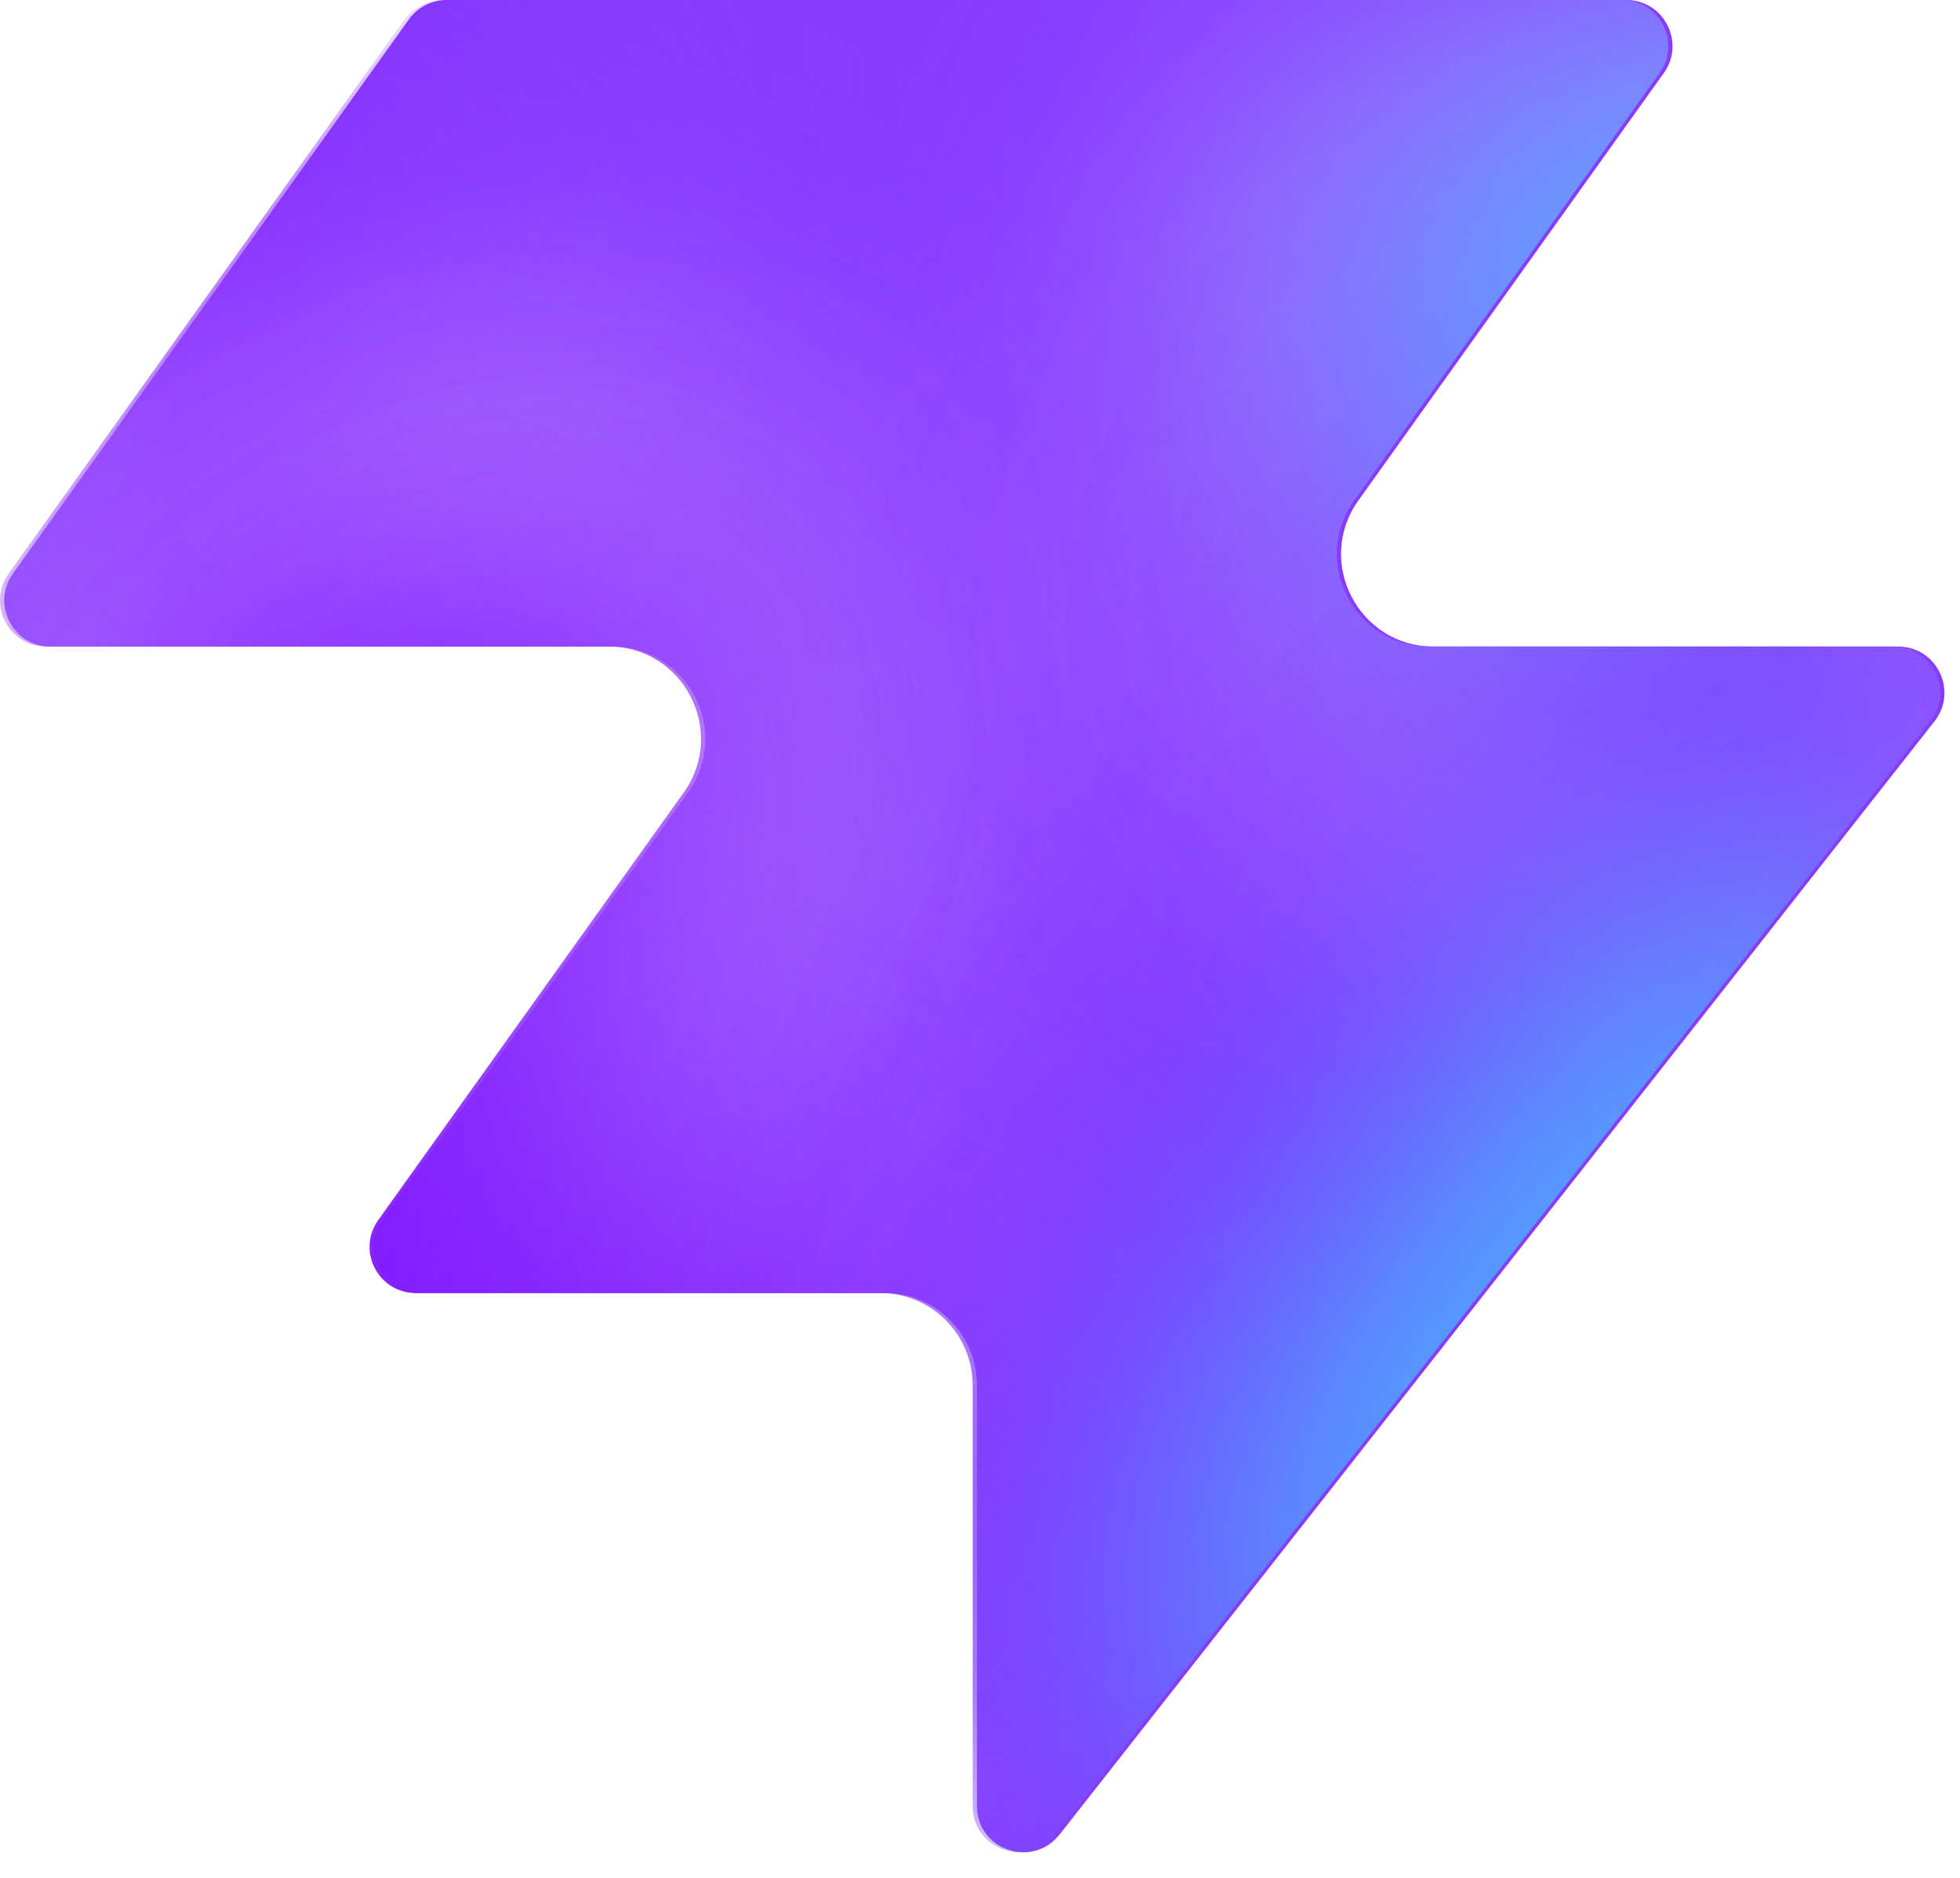
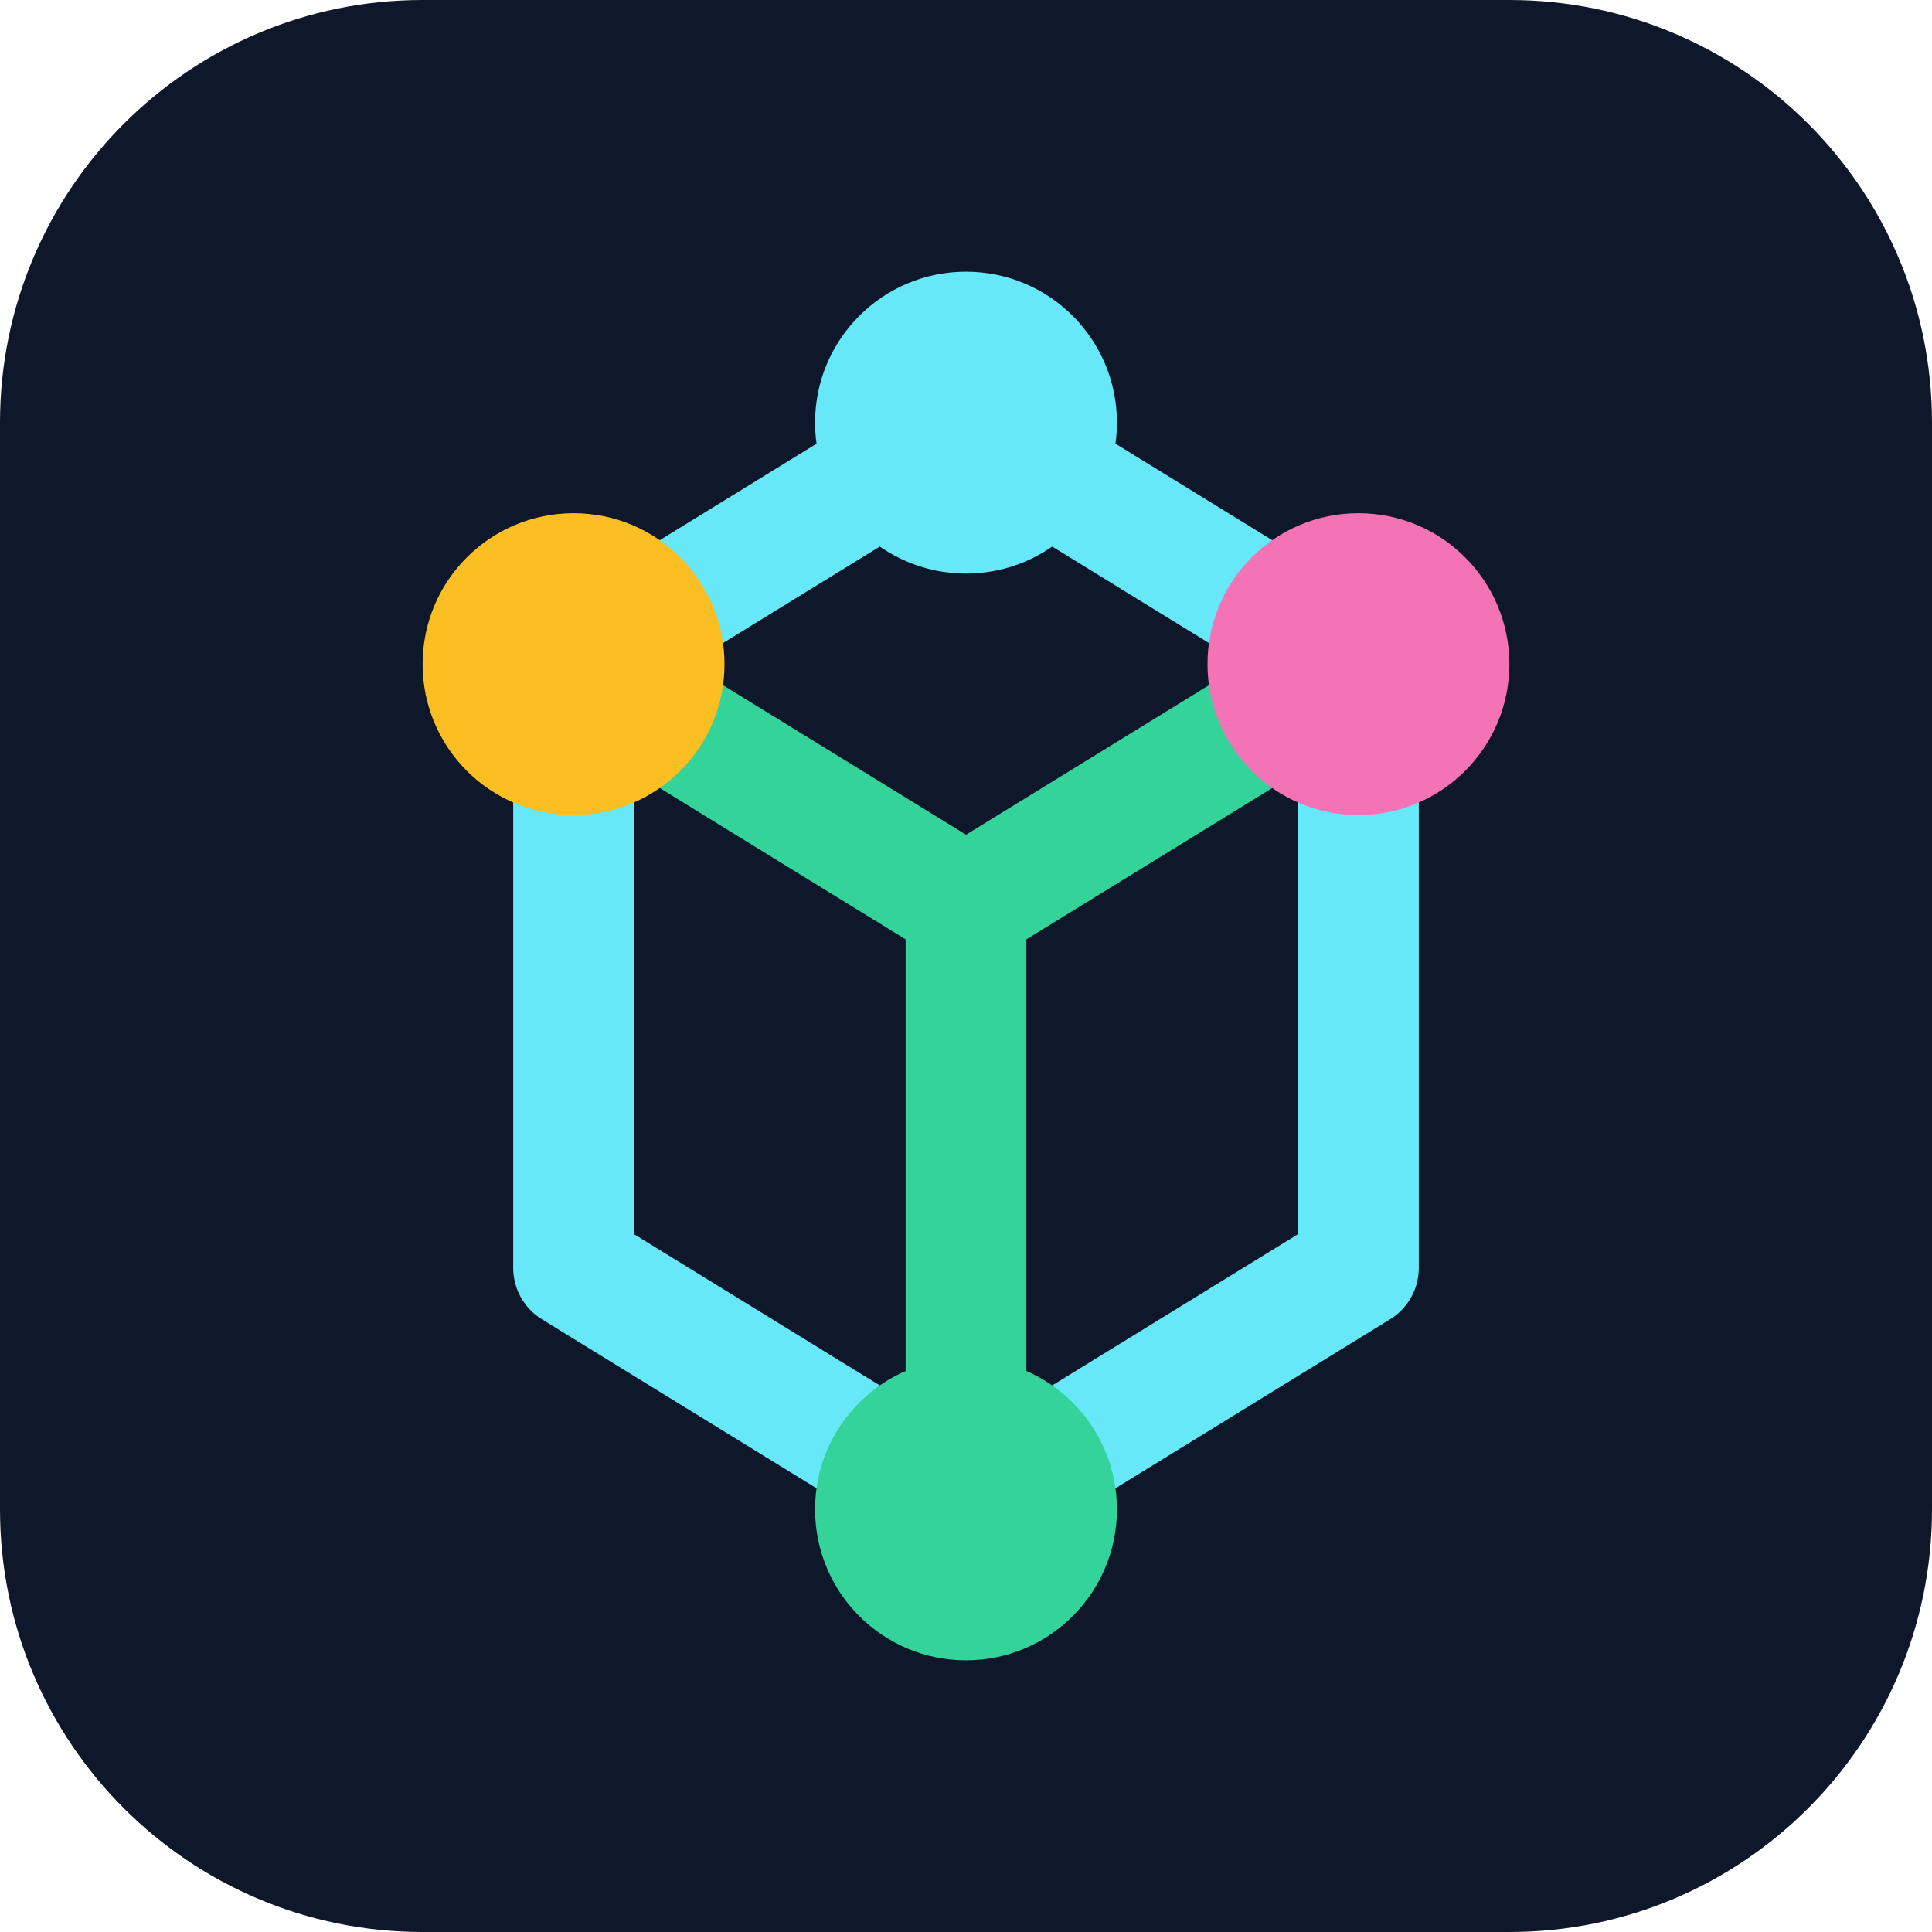
- <svg xmlns="http://www.w3.org/2000/svg" width="48" height="46" fill="none" viewBox="0 0 48 46">
-   <path fill="#863bff" d="M25.946 44.938c-.664.845-2.021.375-2.021-.698V33.937a2.26 2.26 0 0 0-2.262-2.262H10.287c-.92 0-1.456-1.04-.92-1.788l7.48-10.471c1.07-1.497 0-3.578-1.842-3.578H1.237c-.92 0-1.456-1.04-.92-1.788L10.013.474c.214-.297.556-.474.92-.474h28.894c.92 0 1.456 1.04.92 1.788l-7.48 10.471c-1.07 1.498 0 3.579 1.842 3.579h11.377c.943 0 1.473 1.088.89 1.83L25.947 44.94z" style="fill:#863bff;fill:color(display-p3 .525 .23 1);fill-opacity:1" />
-   <mask id="a" width="48" height="46" x="0" y="0" maskUnits="userSpaceOnUse" style="mask-type:alpha">
-     <path fill="#000" d="M25.842 44.938c-.664.844-2.021.375-2.021-.698V33.937a2.26 2.26 0 0 0-2.262-2.262H10.183c-.92 0-1.456-1.04-.92-1.788l7.48-10.471c1.07-1.498 0-3.579-1.842-3.579H1.133c-.92 0-1.456-1.04-.92-1.787L9.91.473c.214-.297.556-.474.92-.474h28.894c.92 0 1.456 1.04.92 1.788l-7.48 10.471c-1.07 1.498 0 3.578 1.842 3.578h11.377c.943 0 1.473 1.088.89 1.832L25.843 44.94z" style="fill:#000;fill-opacity:1" />
-   </mask>
-   <g mask="url(#a)">
-     <g filter="url(#b)">
-       <ellipse cx="5.508" cy="14.704" fill="#ede6ff" rx="5.508" ry="14.704" style="fill:#ede6ff;fill:color(display-p3 .927 .903 1);fill-opacity:1" transform="matrix(.00324 1 1 -.00324 -4.47 31.516)" />
-     </g>
-     <g filter="url(#c)">
-       <ellipse cx="10.399" cy="29.851" fill="#ede6ff" rx="10.399" ry="29.851" style="fill:#ede6ff;fill:color(display-p3 .927 .903 1);fill-opacity:1" transform="matrix(.00324 1 1 -.00324 -39.328 7.883)" />
-     </g>
-     <g filter="url(#d)">
-       <ellipse cx="5.508" cy="30.487" fill="#7e14ff" rx="5.508" ry="30.487" style="fill:#7e14ff;fill:color(display-p3 .492 .077 1);fill-opacity:1" transform="rotate(89.814 -25.913 -14.639)scale(1 -1)" />
-     </g>
-     <g filter="url(#e)">
-       <ellipse cx="5.508" cy="30.599" fill="#7e14ff" rx="5.508" ry="30.599" style="fill:#7e14ff;fill:color(display-p3 .492 .077 1);fill-opacity:1" transform="rotate(89.814 -32.644 -3.334)scale(1 -1)" />
-     </g>
-     <g filter="url(#f)">
-       <ellipse cx="5.508" cy="30.599" fill="#7e14ff" rx="5.508" ry="30.599" style="fill:#7e14ff;fill:color(display-p3 .492 .077 1);fill-opacity:1" transform="matrix(.00324 1 1 -.00324 -34.34 30.47)" />
-     </g>
-     <g filter="url(#g)">
-       <ellipse cx="14.072" cy="22.078" fill="#ede6ff" rx="14.072" ry="22.078" style="fill:#ede6ff;fill:color(display-p3 .927 .903 1);fill-opacity:1" transform="rotate(93.35 24.506 48.493)scale(-1 1)" />
-     </g>
-     <g filter="url(#h)">
-       <ellipse cx="3.47" cy="21.501" fill="#7e14ff" rx="3.47" ry="21.501" style="fill:#7e14ff;fill:color(display-p3 .492 .077 1);fill-opacity:1" transform="rotate(89.009 28.708 47.59)scale(-1 1)" />
-     </g>
-     <g filter="url(#i)">
-       <ellipse cx="3.47" cy="21.501" fill="#7e14ff" rx="3.47" ry="21.501" style="fill:#7e14ff;fill:color(display-p3 .492 .077 1);fill-opacity:1" transform="rotate(89.009 28.708 47.59)scale(-1 1)" />
-     </g>
-     <g filter="url(#j)">
-       <ellipse cx=".387" cy="8.972" fill="#7e14ff" rx="4.407" ry="29.108" style="fill:#7e14ff;fill:color(display-p3 .492 .077 1);fill-opacity:1" transform="rotate(39.51 .387 8.972)" />
-     </g>
-     <g filter="url(#k)">
-       <ellipse cx="47.523" cy="-6.092" fill="#7e14ff" rx="4.407" ry="29.108" style="fill:#7e14ff;fill:color(display-p3 .492 .077 1);fill-opacity:1" transform="rotate(37.892 47.523 -6.092)" />
-     </g>
-     <g filter="url(#l)">
-       <ellipse cx="41.412" cy="6.333" fill="#47bfff" rx="5.971" ry="9.665" style="fill:#47bfff;fill:color(display-p3 .28 .748 1);fill-opacity:1" transform="rotate(37.892 41.412 6.333)" />
-     </g>
-     <g filter="url(#m)">
-       <ellipse cx="-1.879" cy="38.332" fill="#7e14ff" rx="4.407" ry="29.108" style="fill:#7e14ff;fill:color(display-p3 .492 .077 1);fill-opacity:1" transform="rotate(37.892 -1.88 38.332)" />
-     </g>
-     <g filter="url(#n)">
-       <ellipse cx="-1.879" cy="38.332" fill="#7e14ff" rx="4.407" ry="29.108" style="fill:#7e14ff;fill:color(display-p3 .492 .077 1);fill-opacity:1" transform="rotate(37.892 -1.88 38.332)" />
-     </g>
-     <g filter="url(#o)">
-       <ellipse cx="35.651" cy="29.907" fill="#7e14ff" rx="4.407" ry="29.108" style="fill:#7e14ff;fill:color(display-p3 .492 .077 1);fill-opacity:1" transform="rotate(37.892 35.651 29.907)" />
-     </g>
-     <g filter="url(#p)">
-       <ellipse cx="38.418" cy="32.4" fill="#47bfff" rx="5.971" ry="15.297" style="fill:#47bfff;fill:color(display-p3 .28 .748 1);fill-opacity:1" transform="rotate(37.892 38.418 32.4)" />
-     </g>
-   </g>
-   <defs>
-     <filter id="b" width="60.045" height="41.654" x="-19.77" y="16.149" color-interpolation-filters="sRGB" filterUnits="userSpaceOnUse">
-       <feFlood flood-opacity="0" result="BackgroundImageFix" />
-       <feBlend in="SourceGraphic" in2="BackgroundImageFix" result="shape" />
-       <feGaussianBlur result="effect1_foregroundBlur_2002_17158" stdDeviation="7.659" />
-     </filter>
-     <filter id="c" width="90.34" height="51.437" x="-54.613" y="-7.533" color-interpolation-filters="sRGB" filterUnits="userSpaceOnUse">
-       <feFlood flood-opacity="0" result="BackgroundImageFix" />
-       <feBlend in="SourceGraphic" in2="BackgroundImageFix" result="shape" />
-       <feGaussianBlur result="effect1_foregroundBlur_2002_17158" stdDeviation="7.659" />
-     </filter>
-     <filter id="d" width="79.355" height="29.4" x="-49.64" y="2.03" color-interpolation-filters="sRGB" filterUnits="userSpaceOnUse">
-       <feFlood flood-opacity="0" result="BackgroundImageFix" />
-       <feBlend in="SourceGraphic" in2="BackgroundImageFix" result="shape" />
-       <feGaussianBlur result="effect1_foregroundBlur_2002_17158" stdDeviation="4.596" />
-     </filter>
-     <filter id="e" width="79.579" height="29.4" x="-45.045" y="20.029" color-interpolation-filters="sRGB" filterUnits="userSpaceOnUse">
-       <feFlood flood-opacity="0" result="BackgroundImageFix" />
-       <feBlend in="SourceGraphic" in2="BackgroundImageFix" result="shape" />
-       <feGaussianBlur result="effect1_foregroundBlur_2002_17158" stdDeviation="4.596" />
-     </filter>
-     <filter id="f" width="79.579" height="29.4" x="-43.513" y="21.178" color-interpolation-filters="sRGB" filterUnits="userSpaceOnUse">
-       <feFlood flood-opacity="0" result="BackgroundImageFix" />
-       <feBlend in="SourceGraphic" in2="BackgroundImageFix" result="shape" />
-       <feGaussianBlur result="effect1_foregroundBlur_2002_17158" stdDeviation="4.596" />
-     </filter>
-     <filter id="g" width="74.749" height="58.852" x="15.756" y="-17.901" color-interpolation-filters="sRGB" filterUnits="userSpaceOnUse">
-       <feFlood flood-opacity="0" result="BackgroundImageFix" />
-       <feBlend in="SourceGraphic" in2="BackgroundImageFix" result="shape" />
-       <feGaussianBlur result="effect1_foregroundBlur_2002_17158" stdDeviation="7.659" />
-     </filter>
-     <filter id="h" width="61.377" height="25.362" x="23.548" y="2.284" color-interpolation-filters="sRGB" filterUnits="userSpaceOnUse">
-       <feFlood flood-opacity="0" result="BackgroundImageFix" />
-       <feBlend in="SourceGraphic" in2="BackgroundImageFix" result="shape" />
-       <feGaussianBlur result="effect1_foregroundBlur_2002_17158" stdDeviation="4.596" />
-     </filter>
-     <filter id="i" width="61.377" height="25.362" x="23.548" y="2.284" color-interpolation-filters="sRGB" filterUnits="userSpaceOnUse">
-       <feFlood flood-opacity="0" result="BackgroundImageFix" />
-       <feBlend in="SourceGraphic" in2="BackgroundImageFix" result="shape" />
-       <feGaussianBlur result="effect1_foregroundBlur_2002_17158" stdDeviation="4.596" />
-     </filter>
-     <filter id="j" width="56.045" height="63.649" x="-27.636" y="-22.853" color-interpolation-filters="sRGB" filterUnits="userSpaceOnUse">
-       <feFlood flood-opacity="0" result="BackgroundImageFix" />
-       <feBlend in="SourceGraphic" in2="BackgroundImageFix" result="shape" />
-       <feGaussianBlur result="effect1_foregroundBlur_2002_17158" stdDeviation="4.596" />
-     </filter>
-     <filter id="k" width="54.814" height="64.646" x="20.116" y="-38.415" color-interpolation-filters="sRGB" filterUnits="userSpaceOnUse">
-       <feFlood flood-opacity="0" result="BackgroundImageFix" />
-       <feBlend in="SourceGraphic" in2="BackgroundImageFix" result="shape" />
-       <feGaussianBlur result="effect1_foregroundBlur_2002_17158" stdDeviation="4.596" />
-     </filter>
-     <filter id="l" width="33.541" height="35.313" x="24.641" y="-11.323" color-interpolation-filters="sRGB" filterUnits="userSpaceOnUse">
-       <feFlood flood-opacity="0" result="BackgroundImageFix" />
-       <feBlend in="SourceGraphic" in2="BackgroundImageFix" result="shape" />
-       <feGaussianBlur result="effect1_foregroundBlur_2002_17158" stdDeviation="4.596" />
-     </filter>
-     <filter id="m" width="54.814" height="64.646" x="-29.286" y="6.009" color-interpolation-filters="sRGB" filterUnits="userSpaceOnUse">
-       <feFlood flood-opacity="0" result="BackgroundImageFix" />
-       <feBlend in="SourceGraphic" in2="BackgroundImageFix" result="shape" />
-       <feGaussianBlur result="effect1_foregroundBlur_2002_17158" stdDeviation="4.596" />
-     </filter>
-     <filter id="n" width="54.814" height="64.646" x="-29.286" y="6.009" color-interpolation-filters="sRGB" filterUnits="userSpaceOnUse">
-       <feFlood flood-opacity="0" result="BackgroundImageFix" />
-       <feBlend in="SourceGraphic" in2="BackgroundImageFix" result="shape" />
-       <feGaussianBlur result="effect1_foregroundBlur_2002_17158" stdDeviation="4.596" />
-     </filter>
-     <filter id="o" width="54.814" height="64.646" x="8.244" y="-2.416" color-interpolation-filters="sRGB" filterUnits="userSpaceOnUse">
-       <feFlood flood-opacity="0" result="BackgroundImageFix" />
-       <feBlend in="SourceGraphic" in2="BackgroundImageFix" result="shape" />
-       <feGaussianBlur result="effect1_foregroundBlur_2002_17158" stdDeviation="4.596" />
-     </filter>
-     <filter id="p" width="39.409" height="43.623" x="18.713" y="10.588" color-interpolation-filters="sRGB" filterUnits="userSpaceOnUse">
-       <feFlood flood-opacity="0" result="BackgroundImageFix" />
-       <feBlend in="SourceGraphic" in2="BackgroundImageFix" result="shape" />
-       <feGaussianBlur result="effect1_foregroundBlur_2002_17158" stdDeviation="4.596" />
-     </filter>
-   </defs>
+ <svg xmlns="http://www.w3.org/2000/svg" viewBox="0 0 64 64">
+   <rect width="64" height="64" rx="14" fill="#0f172a" />
+   <path d="M19 22 32 14l13 8v20l-13 8-13-8V22Z" fill="none" stroke="#67e8f9" stroke-width="4" stroke-linejoin="round" />
+   <path d="m19 22 13 8 13-8M32 30v20" fill="none" stroke="#34d399" stroke-width="4" stroke-linecap="round" stroke-linejoin="round" />
+   <circle cx="19" cy="22" r="5" fill="#fbbf24" />
+   <circle cx="45" cy="22" r="5" fill="#f472b6" />
+   <circle cx="32" cy="50" r="5" fill="#34d399" />
+   <circle cx="32" cy="14" r="5" fill="#67e8f9" />
</svg>
